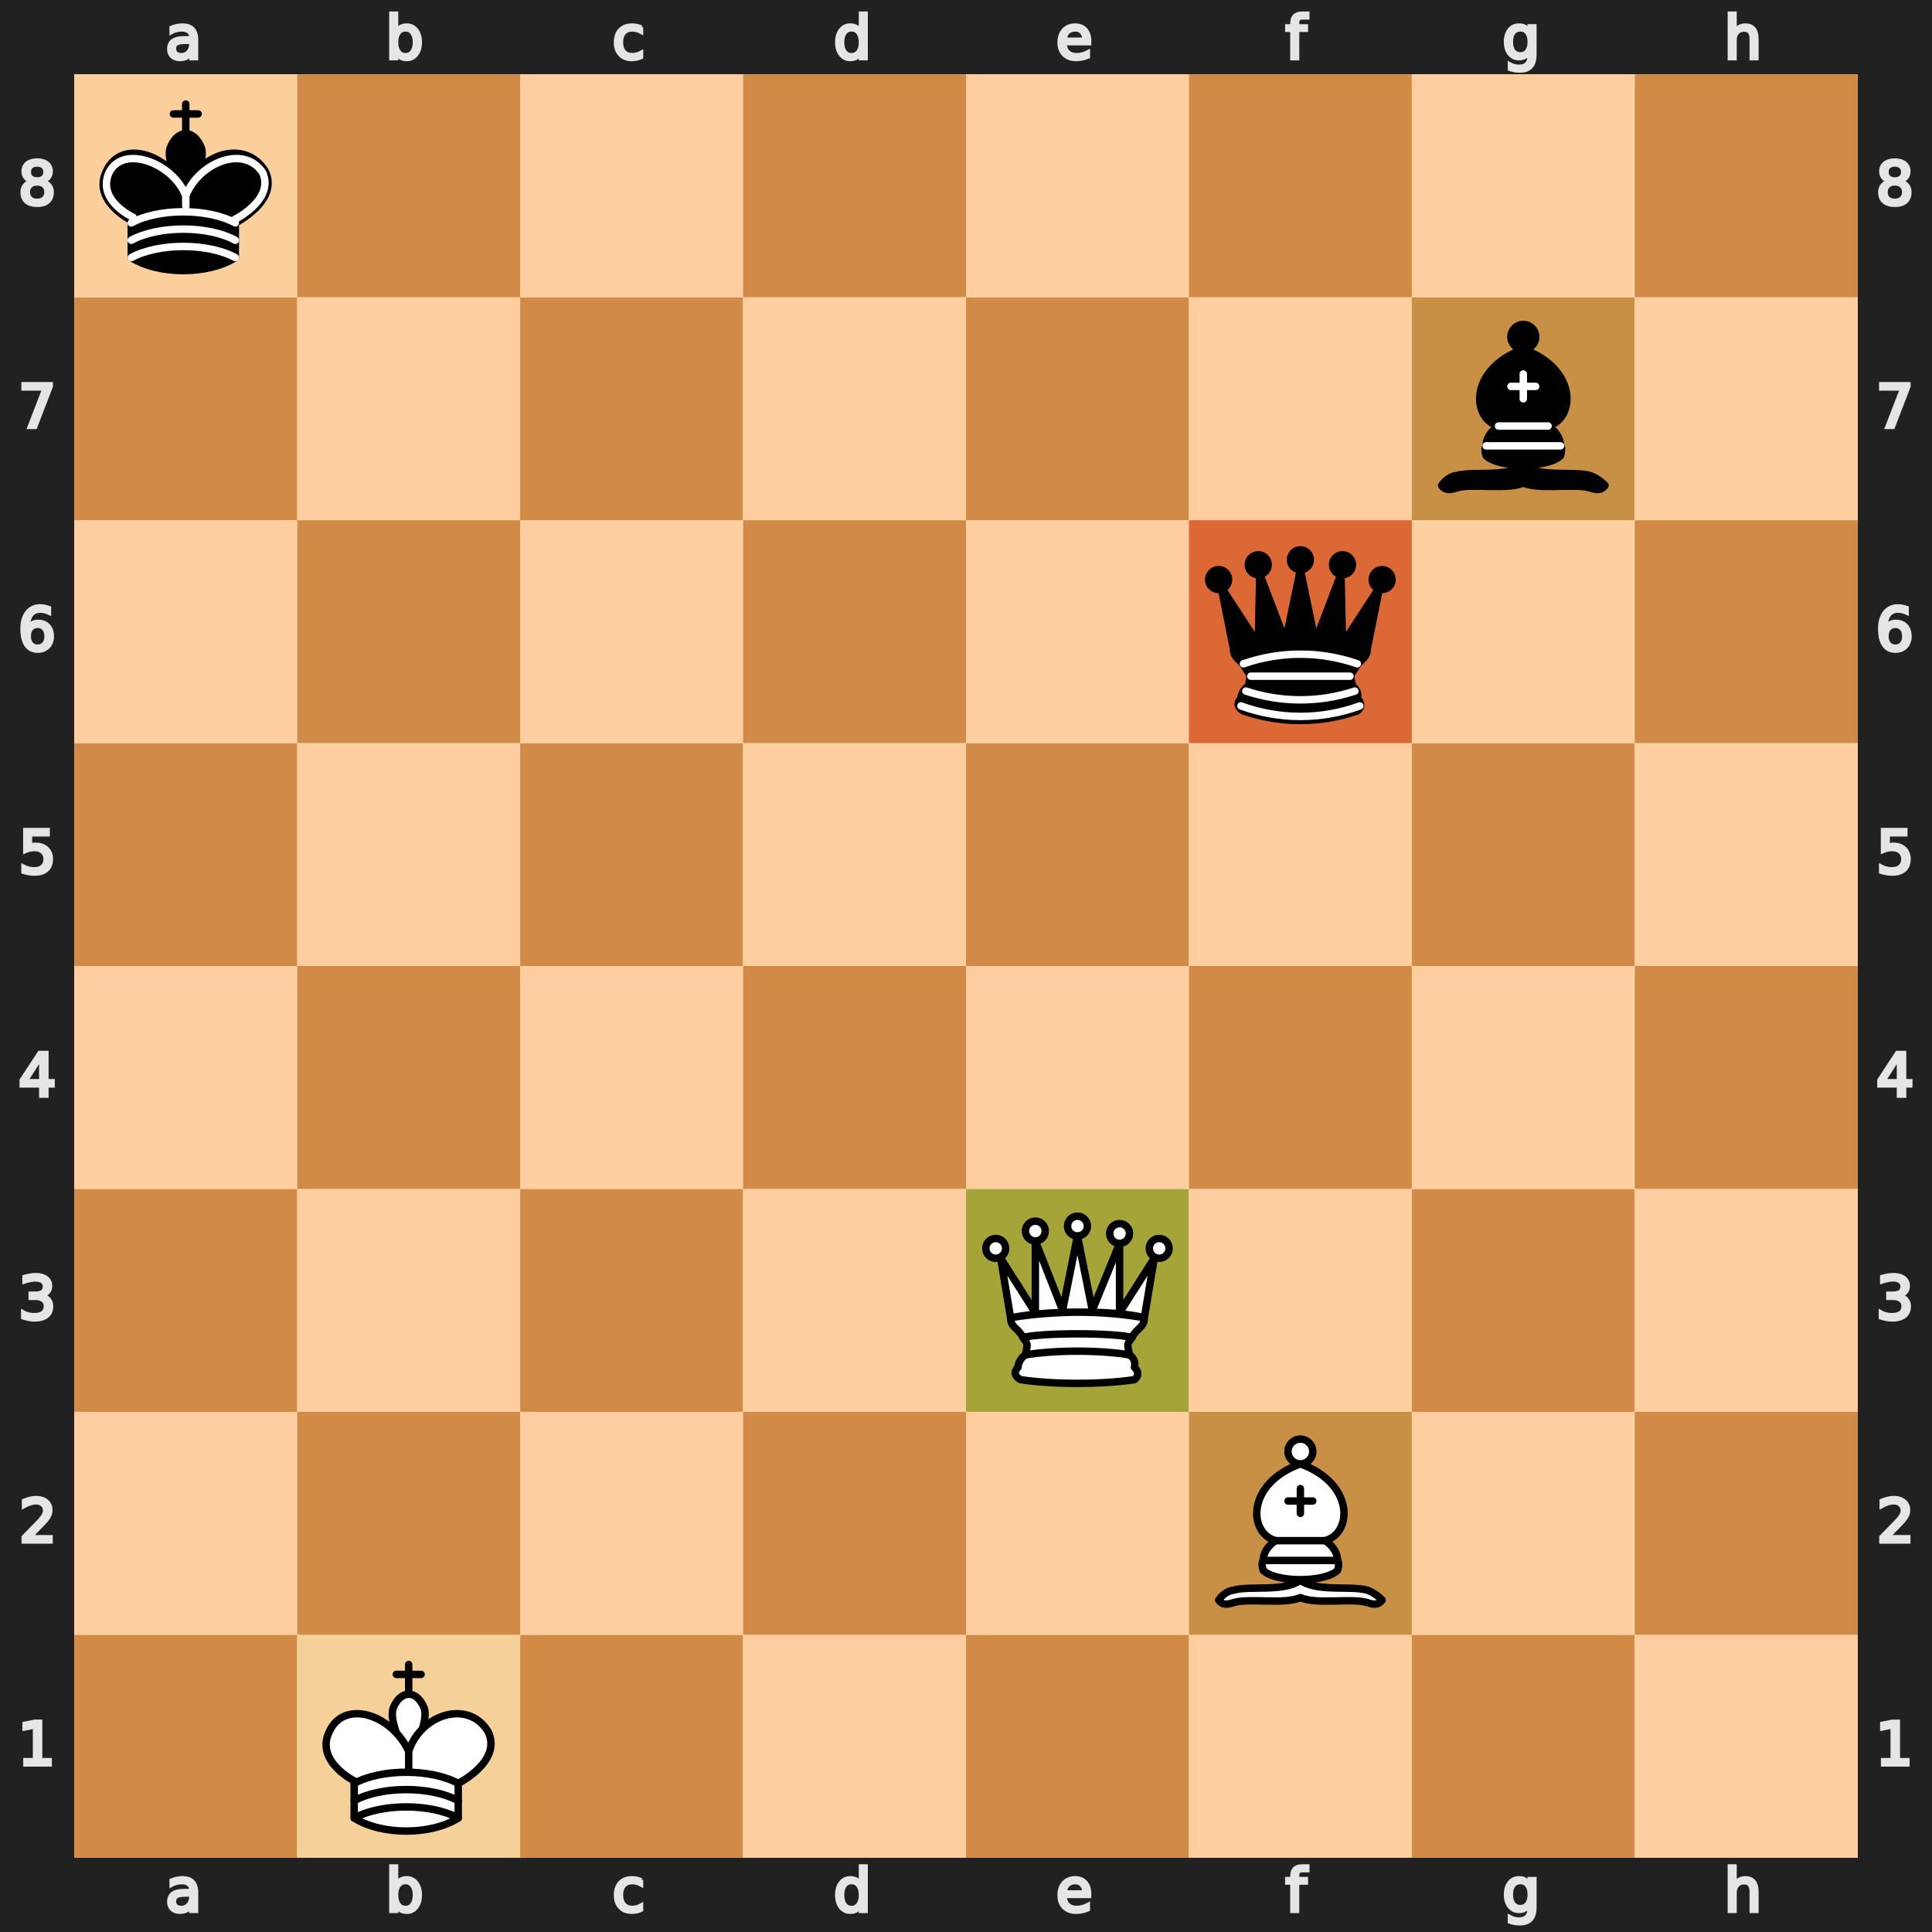
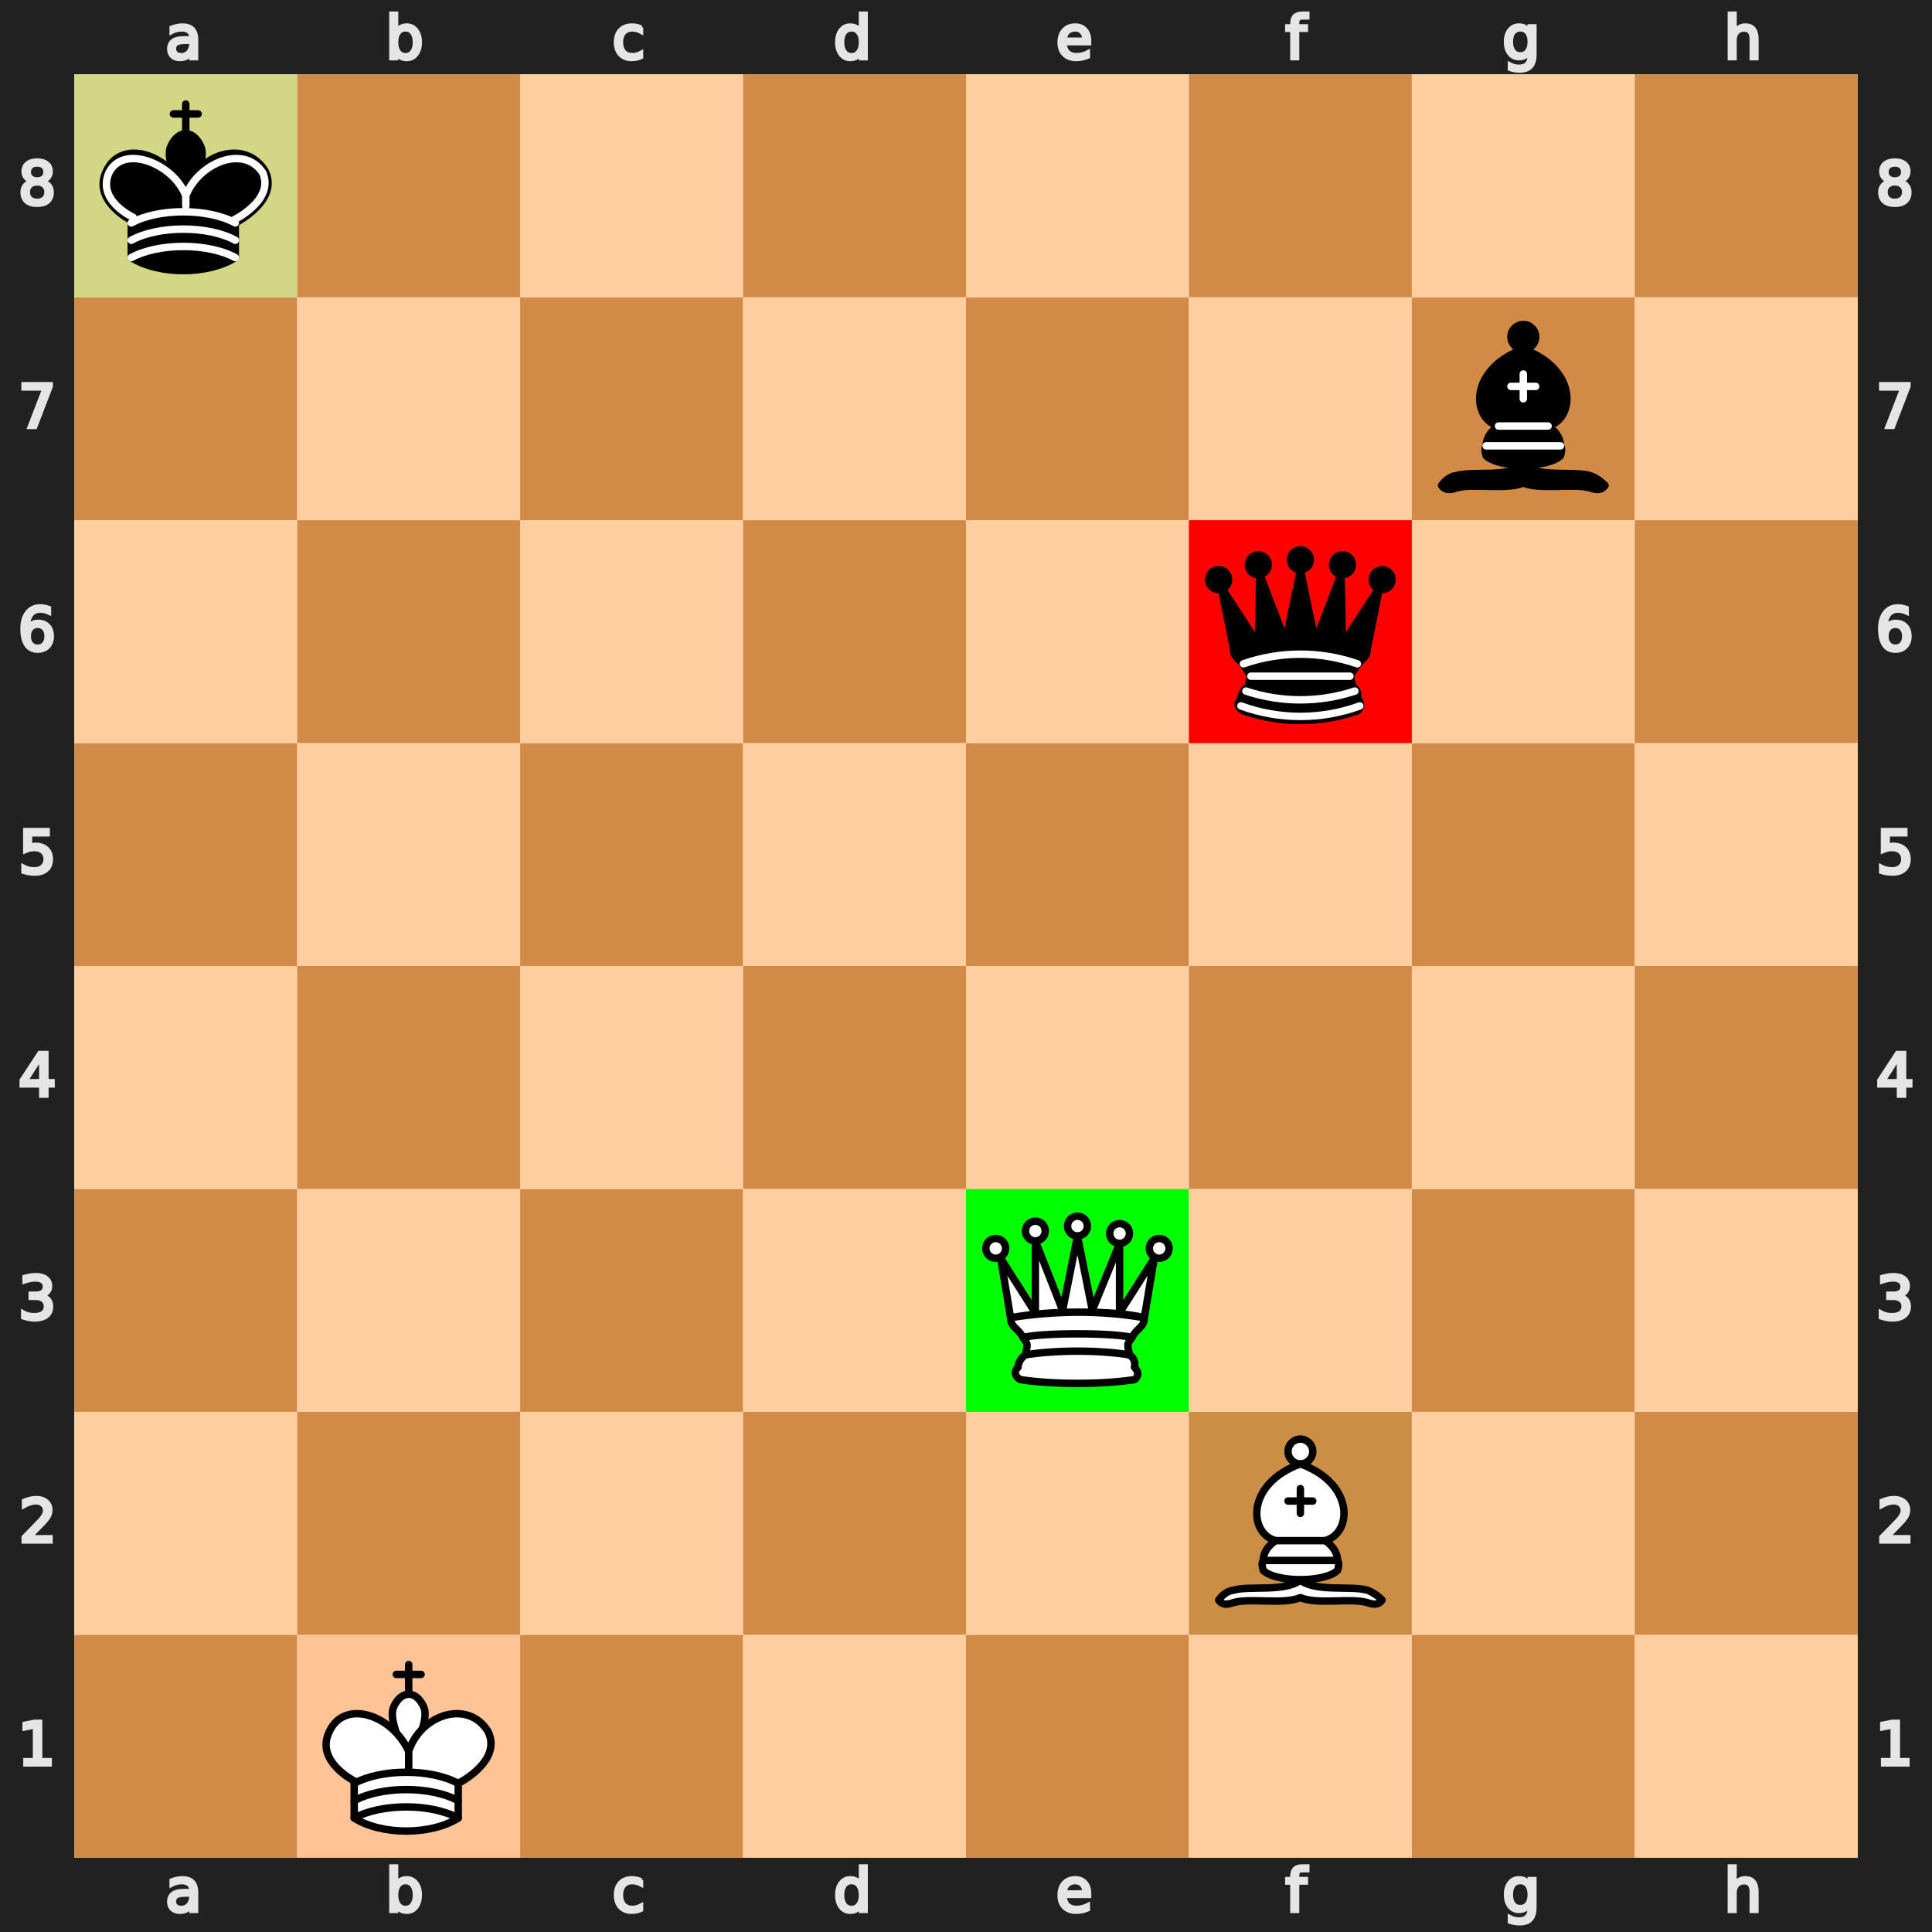
<svg xmlns="http://www.w3.org/2000/svg" xmlns:xlink="http://www.w3.org/1999/xlink" viewBox="0 0 390 390">
  <defs>
    <g id="white-bishop" class="white bishop" fill="none" fill-rule="evenodd" stroke="#000" stroke-width="1.5" stroke-linecap="round" stroke-linejoin="round">
      <g fill="#fff" stroke-linecap="butt">
        <path d="M9 36c3.39-.97 10.11.43 13.5-2 3.39 2.43 10.11 1.03 13.5 2 0 0 1.65.54 3 2-.68.97-1.65.99-3 .5-3.39-.97-10.11.46-13.5-1-3.39 1.46-10.11.03-13.5 1-1.354.49-2.323.47-3-.5 1.354-1.94 3-2 3-2zM15 32c2.5 2.5 12.5 2.5 15 0 .5-1.5 0-2 0-2 0-2.5-2.5-4-2.5-4 5.5-1.5 6-11.5-5-15.5-11 4-10.5 14-5 15.5 0 0-2.5 1.5-2.5 4 0 0-.5.5 0 2zM25 8a2.5 2.5 0 1 1-5 0 2.5 2.5 0 1 1 5 0z" />
      </g>
      <path d="M17.5 26h10M15 30h15m-7.5-14.5v5M20 18h5" stroke-linejoin="miter" />
    </g>
    <g id="white-queen" class="white queen" fill="#fff" fill-rule="evenodd" stroke="#000" stroke-width="1.5" stroke-linecap="round" stroke-linejoin="round">
      <path d="M8 12a2 2 0 1 1-4 0 2 2 0 1 1 4 0zM24.5 7.5a2 2 0 1 1-4 0 2 2 0 1 1 4 0zM41 12a2 2 0 1 1-4 0 2 2 0 1 1 4 0zM16 8.5a2 2 0 1 1-4 0 2 2 0 1 1 4 0zM33 9a2 2 0 1 1-4 0 2 2 0 1 1 4 0z" />
      <path d="M9 26c8.5-1.5 21-1.5 27 0l2-12-7 11V11l-5.5 13.5-3-15-3 15-5.5-14V25L7 14l2 12zM9 26c0 2 1.5 2 2.5 4 1 1.5 1 1 .5 3.5-1.5 1-1.5 2.5-1.5 2.5-1.5 1.5.5 2.5.5 2.5 6.5 1 16.5 1 23 0 0 0 1.5-1 0-2.5 0 0 .5-1.5-1-2.5-.5-2.5-.5-2 .5-3.5 1-2 2.5-2 2.5-4-8.5-1.5-18.5-1.5-27 0z" stroke-linecap="butt" />
      <path d="M11.5 30c3.5-1 18.5-1 22 0M12 33.5c6-1 15-1 21 0" fill="none" />
    </g>
    <g id="white-king" class="white king" fill="none" fill-rule="evenodd" stroke="#000" stroke-width="1.5" stroke-linecap="round" stroke-linejoin="round">
      <path d="M22.5 11.63V6M20 8h5" stroke-linejoin="miter" />
      <path d="M22.5 25s4.5-7.5 3-10.5c0 0-1-2.5-3-2.5s-3 2.5-3 2.5c-1.5 3 3 10.5 3 10.5" fill="#fff" stroke-linecap="butt" stroke-linejoin="miter" />
      <path d="M11.5 37c5.5 3.5 15.5 3.5 21 0v-7s9-4.5 6-10.5c-4-6.5-13.5-3.5-16 4V27v-3.5c-3.5-7.5-13-10.5-16-4-3 6 5 10 5 10V37z" fill="#fff" />
      <path d="M11.5 30c5.5-3 15.5-3 21 0m-21 3.5c5.5-3 15.5-3 21 0m-21 3.5c5.5-3 15.5-3 21 0" />
    </g>
    <g id="black-bishop" class="black bishop" fill="none" fill-rule="evenodd" stroke="#000" stroke-width="1.5" stroke-linecap="round" stroke-linejoin="round">
      <path d="M9 36c3.39-.97 10.11.43 13.5-2 3.39 2.43 10.11 1.03 13.5 2 0 0 1.65.54 3 2-.68.97-1.65.99-3 .5-3.39-.97-10.11.46-13.5-1-3.39 1.46-10.11.03-13.5 1-1.354.49-2.323.47-3-.5 1.354-1.94 3-2 3-2zm6-4c2.5 2.5 12.5 2.5 15 0 .5-1.5 0-2 0-2 0-2.5-2.5-4-2.5-4 5.5-1.5 6-11.5-5-15.5-11 4-10.5 14-5 15.5 0 0-2.5 1.5-2.5 4 0 0-.5.5 0 2zM25 8a2.5 2.5 0 1 1-5 0 2.5 2.5 0 1 1 5 0z" fill="#000" stroke-linecap="butt" />
      <path d="M17.5 26h10M15 30h15m-7.5-14.5v5M20 18h5" stroke="#fff" stroke-linejoin="miter" />
    </g>
    <g id="black-queen" class="black queen" fill="#000" fill-rule="evenodd" stroke="#000" stroke-width="1.5" stroke-linecap="round" stroke-linejoin="round">
      <g fill="#000" stroke="none">
        <circle cx="6" cy="12" r="2.75" />
        <circle cx="14" cy="9" r="2.75" />
        <circle cx="22.5" cy="8" r="2.75" />
        <circle cx="31" cy="9" r="2.75" />
        <circle cx="39" cy="12" r="2.75" />
      </g>
      <path d="M9 26c8.5-1.5 21-1.5 27 0l2.5-12.5L31 25l-.3-14.1-5.2 13.6-3-14.5-3 14.5-5.2-13.6L14 25 6.5 13.5 9 26zM9 26c0 2 1.5 2 2.5 4 1 1.5 1 1 .5 3.5-1.5 1-1.5 2.5-1.5 2.5-1.5 1.5.5 2.5.5 2.5 6.5 1 16.5 1 23 0 0 0 1.5-1 0-2.5 0 0 .5-1.5-1-2.5-.5-2.5-.5-2 .5-3.5 1-2 2.5-2 2.5-4-8.5-1.5-18.5-1.5-27 0z" stroke-linecap="butt" />
      <path d="M11 38.5a35 35 1 0 0 23 0" fill="none" stroke-linecap="butt" />
      <path d="M11 29a35 35 1 0 1 23 0M12.5 31.5h20M11.5 34.5a35 35 1 0 0 22 0M10.5 37.5a35 35 1 0 0 24 0" fill="none" stroke="#fff" />
    </g>
    <g id="black-king" class="black king" fill="none" fill-rule="evenodd" stroke="#000" stroke-width="1.5" stroke-linecap="round" stroke-linejoin="round">
      <path d="M22.5 11.63V6" stroke-linejoin="miter" />
      <path d="M22.5 25s4.5-7.5 3-10.5c0 0-1-2.5-3-2.5s-3 2.5-3 2.5c-1.5 3 3 10.5 3 10.5" fill="#000" stroke-linecap="butt" stroke-linejoin="miter" />
      <path d="M11.5 37c5.5 3.5 15.5 3.5 21 0v-7s9-4.5 6-10.5c-4-6.5-13.5-3.5-16 4V27v-3.5c-3.5-7.5-13-10.5-16-4-3 6 5 10 5 10V37z" fill="#000" />
      <path d="M20 8h5" stroke-linejoin="miter" />
      <path d="M32 29.5s8.5-4 6.03-9.65C34.15 14 25 18 22.5 24.5l.01 2.1-.01-2.1C20 18 9.906 14 6.997 19.85c-2.497 5.65 4.853 9 4.853 9M11.5 30c5.5-3 15.5-3 21 0m-21 3.5c5.5-3 15.5-3 21 0m-21 3.5c5.5-3 15.5-3 21 0" stroke="#fff" />
    </g>
  </defs>
  <rect x="7.5" y="7.5" width="375" height="375" fill="none" stroke="#212121" stroke-width="15" />
  <g transform="translate(20, 1) scale(0.75, 0.75)" fill="#e5e5e5" stroke="#e5e5e5">
    <path d="M23.328 10.016q-1.742 0-2.414.398-.672.398-.672 1.36 0 .765.5 1.218.508.445 1.375.445 1.196 0 1.914-.843.727-.852.727-2.258v-.32zm2.867-.594v4.992h-1.437v-1.328q-.492.797-1.227 1.18-.734.375-1.797.375-1.343 0-2.14-.75-.79-.758-.79-2.024 0-1.476.985-2.226.992-.75 2.953-.75h2.016V8.75q0-.992-.656-1.531-.649-.547-1.829-.547-.75 0-1.46.18-.711.18-1.368.539V6.062q.79-.304 1.532-.453.742-.156 1.445-.156 1.898 0 2.836.984.937.985.937 2.985z" />
  </g>
  <g transform="translate(20, 375) scale(0.75, 0.75)" fill="#e5e5e5" stroke="#e5e5e5">
    <path d="M23.328 10.016q-1.742 0-2.414.398-.672.398-.672 1.36 0 .765.5 1.218.508.445 1.375.445 1.196 0 1.914-.843.727-.852.727-2.258v-.32zm2.867-.594v4.992h-1.437v-1.328q-.492.797-1.227 1.18-.734.375-1.797.375-1.343 0-2.14-.75-.79-.758-.79-2.024 0-1.476.985-2.226.992-.75 2.953-.75h2.016V8.75q0-.992-.656-1.531-.649-.547-1.829-.547-.75 0-1.46.18-.711.18-1.368.539V6.062q.79-.304 1.532-.453.742-.156 1.445-.156 1.898 0 2.836.984.937.985.937 2.985z" />
  </g>
  <g transform="translate(65, 1) scale(0.75, 0.75)" fill="#e5e5e5" stroke="#e5e5e5">
    <path d="M24.922 10.047q0-1.586-.656-2.485-.649-.906-1.79-.906-1.14 0-1.796.906-.649.899-.649 2.485 0 1.586.649 2.492.656.898 1.797.898 1.14 0 1.789-.898.656-.906.656-2.492zm-4.89-3.055q.452-.781 1.14-1.156.695-.383 1.656-.383 1.594 0 2.586 1.266 1 1.265 1 3.328 0 2.062-1 3.328-.992 1.266-2.586 1.266-.96 0-1.656-.375-.688-.383-1.14-1.164v1.312h-1.446V2.258h1.445z" />
  </g>
  <g transform="translate(65, 375) scale(0.75, 0.75)" fill="#e5e5e5" stroke="#e5e5e5">
    <path d="M24.922 10.047q0-1.586-.656-2.485-.649-.906-1.79-.906-1.14 0-1.796.906-.649.899-.649 2.485 0 1.586.649 2.492.656.898 1.797.898 1.14 0 1.789-.898.656-.906.656-2.492zm-4.89-3.055q.452-.781 1.14-1.156.695-.383 1.656-.383 1.594 0 2.586 1.266 1 1.265 1 3.328 0 2.062-1 3.328-.992 1.266-2.586 1.266-.96 0-1.656-.375-.688-.383-1.14-1.164v1.312h-1.446V2.258h1.445z" />
  </g>
  <g transform="translate(110, 1) scale(0.75, 0.75)" fill="#e5e5e5" stroke="#e5e5e5">
    <path d="M25.96 6v1.344q-.608-.336-1.226-.5-.609-.172-1.234-.172-1.398 0-2.172.89-.773.883-.773 2.485 0 1.601.773 2.492.774.883 2.172.883.625 0 1.234-.164.618-.172 1.227-.508v1.328q-.602.281-1.25.422-.64.14-1.367.14-1.977 0-3.14-1.242-1.165-1.242-1.165-3.351 0-2.14 1.172-3.367 1.18-1.227 3.227-1.227.664 0 1.296.14.633.134 1.227.407z" />
  </g>
  <g transform="translate(110, 375) scale(0.75, 0.75)" fill="#e5e5e5" stroke="#e5e5e5">
    <path d="M25.96 6v1.344q-.608-.336-1.226-.5-.609-.172-1.234-.172-1.398 0-2.172.89-.773.883-.773 2.485 0 1.601.773 2.492.774.883 2.172.883.625 0 1.234-.164.618-.172 1.227-.508v1.328q-.602.281-1.25.422-.64.14-1.367.14-1.977 0-3.14-1.242-1.165-1.242-1.165-3.351 0-2.14 1.172-3.367 1.18-1.227 3.227-1.227.664 0 1.296.14.633.134 1.227.407z" />
  </g>
  <g transform="translate(155, 1) scale(0.75, 0.75)" fill="#e5e5e5" stroke="#e5e5e5">
    <path d="M24.973 6.992V2.258h1.437v12.156h-1.437v-1.312q-.453.78-1.149 1.164-.687.375-1.656.375-1.586 0-2.586-1.266-.992-1.266-.992-3.328 0-2.063.992-3.328 1-1.266 2.586-1.266.969 0 1.656.383.696.375 1.149 1.156zm-4.899 3.055q0 1.586.649 2.492.656.898 1.797.898 1.14 0 1.796-.898.657-.906.657-2.492 0-1.586-.657-2.485-.656-.906-1.796-.906-1.141 0-1.797.906-.649.899-.649 2.485z" />
  </g>
  <g transform="translate(155, 375) scale(0.75, 0.75)" fill="#e5e5e5" stroke="#e5e5e5">
    <path d="M24.973 6.992V2.258h1.437v12.156h-1.437v-1.312q-.453.78-1.149 1.164-.687.375-1.656.375-1.586 0-2.586-1.266-.992-1.266-.992-3.328 0-2.063.992-3.328 1-1.266 2.586-1.266.969 0 1.656.383.696.375 1.149 1.156zm-4.899 3.055q0 1.586.649 2.492.656.898 1.797.898 1.14 0 1.796-.898.657-.906.657-2.492 0-1.586-.657-2.485-.656-.906-1.796-.906-1.141 0-1.797.906-.649.899-.649 2.485z" />
  </g>
  <g transform="translate(200, 1) scale(0.75, 0.75)" fill="#e5e5e5" stroke="#e5e5e5">
    <path d="M26.555 9.68v.703h-6.61q.094 1.484.89 2.265.806.774 2.235.774.828 0 1.602-.203.781-.203 1.547-.61v1.36q-.774.328-1.586.5-.813.172-1.649.172-2.093 0-3.32-1.22-1.219-1.218-1.219-3.296 0-2.148 1.157-3.406 1.164-1.266 3.132-1.266 1.766 0 2.79 1.14 1.03 1.134 1.03 3.087zm-1.438-.422q-.015-1.18-.664-1.883-.64-.703-1.703-.703-1.203 0-1.93.68-.718.68-.828 1.914z" />
  </g>
  <g transform="translate(200, 375) scale(0.75, 0.75)" fill="#e5e5e5" stroke="#e5e5e5">
    <path d="M26.555 9.68v.703h-6.61q.094 1.484.89 2.265.806.774 2.235.774.828 0 1.602-.203.781-.203 1.547-.61v1.36q-.774.328-1.586.5-.813.172-1.649.172-2.093 0-3.32-1.22-1.219-1.218-1.219-3.296 0-2.148 1.157-3.406 1.164-1.266 3.132-1.266 1.766 0 2.79 1.14 1.03 1.134 1.03 3.087zm-1.438-.422q-.015-1.18-.664-1.883-.64-.703-1.703-.703-1.203 0-1.93.68-.718.68-.828 1.914z" />
  </g>
  <g transform="translate(245, 1) scale(0.75, 0.75)" fill="#e5e5e5" stroke="#e5e5e5">
    <path d="M25.285 2.258v1.195H23.91q-.773 0-1.078.313-.297.312-.297 1.125v.773h2.367v1.117h-2.367v7.633H21.09V6.781h-1.375V5.664h1.375v-.61q0-1.46.68-2.124.68-.672 2.156-.672z" />
  </g>
  <g transform="translate(245, 375) scale(0.75, 0.75)" fill="#e5e5e5" stroke="#e5e5e5">
    <path d="M25.285 2.258v1.195H23.91q-.773 0-1.078.313-.297.312-.297 1.125v.773h2.367v1.117h-2.367v7.633H21.09V6.781h-1.375V5.664h1.375v-.61q0-1.46.68-2.124.68-.672 2.156-.672z" />
  </g>
  <g transform="translate(290, 1) scale(0.75, 0.75)" fill="#e5e5e5" stroke="#e5e5e5">
    <path d="M24.973 9.937q0-1.562-.649-2.421-.64-.86-1.804-.86-1.157 0-1.805.86-.64.859-.64 2.421 0 1.555.64 2.415.648.859 1.805.859 1.164 0 1.804-.86.649-.859.649-2.414zm1.437 3.391q0 2.234-.992 3.32-.992 1.094-3.04 1.094-.757 0-1.429-.117-.672-.11-1.304-.344v-1.398q.632.344 1.25.508.617.164 1.257.164 1.414 0 2.118-.743.703-.734.703-2.226v-.711q-.446.773-1.141 1.156-.695.383-1.664.383-1.61 0-2.594-1.227-.984-1.226-.984-3.25 0-2.03.984-3.257.985-1.227 2.594-1.227.969 0 1.664.383t1.14 1.156V5.664h1.438z" />
  </g>
  <g transform="translate(290, 375) scale(0.75, 0.75)" fill="#e5e5e5" stroke="#e5e5e5">
    <path d="M24.973 9.937q0-1.562-.649-2.421-.64-.86-1.804-.86-1.157 0-1.805.86-.64.859-.64 2.421 0 1.555.64 2.415.648.859 1.805.859 1.164 0 1.804-.86.649-.859.649-2.414zm1.437 3.391q0 2.234-.992 3.32-.992 1.094-3.04 1.094-.757 0-1.429-.117-.672-.11-1.304-.344v-1.398q.632.344 1.25.508.617.164 1.257.164 1.414 0 2.118-.743.703-.734.703-2.226v-.711q-.446.773-1.141 1.156-.695.383-1.664.383-1.61 0-2.594-1.227-.984-1.226-.984-3.25 0-2.03.984-3.257.985-1.227 2.594-1.227.969 0 1.664.383t1.14 1.156V5.664h1.438z" />
  </g>
  <g transform="translate(335, 1) scale(0.75, 0.75)" fill="#e5e5e5" stroke="#e5e5e5">
    <path d="M26.164 9.133v5.281h-1.437V9.18q0-1.243-.485-1.86-.484-.617-1.453-.617-1.164 0-1.836.742-.672.742-.672 2.024v4.945h-1.445V2.258h1.445v4.765q.516-.789 1.211-1.18.703-.39 1.617-.39 1.508 0 2.282.938.773.93.773 2.742z" />
  </g>
  <g transform="translate(335, 375) scale(0.75, 0.75)" fill="#e5e5e5" stroke="#e5e5e5">
    <path d="M26.164 9.133v5.281h-1.437V9.18q0-1.243-.485-1.86-.484-.617-1.453-.617-1.164 0-1.836.742-.672.742-.672 2.024v4.945h-1.445V2.258h1.445v4.765q.516-.789 1.211-1.18.703-.39 1.617-.39 1.508 0 2.282.938.773.93.773 2.742z" />
  </g>
  <g transform="translate(0, 335) scale(0.75, 0.75)" fill="#e5e5e5" stroke="#e5e5e5">
    <path d="M6.754 26.996h2.578v-8.898l-2.805.562v-1.437l2.79-.563h1.578v10.336h2.578v1.328h-6.72z" />
  </g>
  <g transform="translate(375, 335) scale(0.75, 0.75)" fill="#e5e5e5" stroke="#e5e5e5">
    <path d="M6.754 26.996h2.578v-8.898l-2.805.562v-1.437l2.79-.563h1.578v10.336h2.578v1.328h-6.72z" />
  </g>
  <g transform="translate(0, 290) scale(0.75, 0.75)" fill="#e5e5e5" stroke="#e5e5e5">
    <path d="M8.195 26.996h5.508v1.328H6.297v-1.328q.898-.93 2.445-2.492 1.555-1.57 1.953-2.024.758-.851 1.055-1.437.305-.594.305-1.164 0-.93-.657-1.516-.648-.586-1.695-.586-.742 0-1.57.258-.82.258-1.758.781v-1.593q.953-.383 1.781-.578.828-.196 1.516-.196 1.812 0 2.89.906 1.079.907 1.079 2.422 0 .72-.274 1.368-.265.64-.976 1.515-.196.227-1.243 1.313-1.046 1.078-2.953 3.023z" />
  </g>
  <g transform="translate(375, 290) scale(0.75, 0.75)" fill="#e5e5e5" stroke="#e5e5e5">
    <path d="M8.195 26.996h5.508v1.328H6.297v-1.328q.898-.93 2.445-2.492 1.555-1.57 1.953-2.024.758-.851 1.055-1.437.305-.594.305-1.164 0-.93-.657-1.516-.648-.586-1.695-.586-.742 0-1.57.258-.82.258-1.758.781v-1.593q.953-.383 1.781-.578.828-.196 1.516-.196 1.812 0 2.89.906 1.079.907 1.079 2.422 0 .72-.274 1.368-.265.64-.976 1.515-.196.227-1.243 1.313-1.046 1.078-2.953 3.023z" />
  </g>
  <g transform="translate(0, 245) scale(0.75, 0.75)" fill="#e5e5e5" stroke="#e5e5e5">
    <path d="M11.434 22.035q1.132.242 1.765 1.008.64.766.64 1.89 0 1.727-1.187 2.672-1.187.946-3.375.946-.734 0-1.515-.149-.774-.14-1.602-.43V26.45q.656.383 1.438.578.78.196 1.632.196 1.485 0 2.258-.586.782-.586.782-1.703 0-1.032-.727-1.61-.719-.586-2.008-.586h-1.36v-1.297h1.423q1.164 0 1.78-.46.618-.47.618-1.344 0-.899-.64-1.375-.633-.485-1.82-.485-.65 0-1.391.141-.743.14-1.633.437V16.95q.898-.25 1.68-.375.788-.125 1.484-.125 1.797 0 2.844.82 1.046.813 1.046 2.204 0 .968-.554 1.64-.555.664-1.578.922z" />
  </g>
  <g transform="translate(375, 245) scale(0.75, 0.75)" fill="#e5e5e5" stroke="#e5e5e5">
    <path d="M11.434 22.035q1.132.242 1.765 1.008.64.766.64 1.89 0 1.727-1.187 2.672-1.187.946-3.375.946-.734 0-1.515-.149-.774-.14-1.602-.43V26.45q.656.383 1.438.578.78.196 1.632.196 1.485 0 2.258-.586.782-.586.782-1.703 0-1.032-.727-1.61-.719-.586-2.008-.586h-1.36v-1.297h1.423q1.164 0 1.78-.46.618-.47.618-1.344 0-.899-.64-1.375-.633-.485-1.82-.485-.65 0-1.391.141-.743.14-1.633.437V16.95q.898-.25 1.68-.375.788-.125 1.484-.125 1.797 0 2.844.82 1.046.813 1.046 2.204 0 .968-.554 1.64-.555.664-1.578.922z" />
  </g>
  <g transform="translate(0, 200) scale(0.75, 0.75)" fill="#e5e5e5" stroke="#e5e5e5">
    <path d="M11.016 18.035L7.03 24.262h3.985zm-.414-1.375h1.984v7.602h1.664v1.312h-1.664v2.75h-1.57v-2.75H5.75v-1.523z" />
  </g>
  <g transform="translate(375, 200) scale(0.75, 0.75)" fill="#e5e5e5" stroke="#e5e5e5">
    <path d="M11.016 18.035L7.03 24.262h3.985zm-.414-1.375h1.984v7.602h1.664v1.312h-1.664v2.75h-1.57v-2.75H5.75v-1.523z" />
  </g>
  <g transform="translate(0, 155) scale(0.75, 0.75)" fill="#e5e5e5" stroke="#e5e5e5">
    <path d="M6.719 16.66h6.195v1.328h-4.75v2.86q.344-.118.688-.172.343-.063.687-.063 1.953 0 3.094 1.07 1.14 1.07 1.14 2.899 0 1.883-1.171 2.93-1.172 1.039-3.305 1.039-.735 0-1.5-.125-.758-.125-1.57-.375v-1.586q.703.383 1.453.57.75.188 1.586.188 1.351 0 2.14-.711.79-.711.79-1.93 0-1.219-.79-1.93-.789-.71-2.14-.71-.633 0-1.266.14-.625.14-1.281.438z" />
  </g>
  <g transform="translate(375, 155) scale(0.75, 0.75)" fill="#e5e5e5" stroke="#e5e5e5">
    <path d="M6.719 16.66h6.195v1.328h-4.75v2.86q.344-.118.688-.172.343-.063.687-.063 1.953 0 3.094 1.07 1.14 1.07 1.14 2.899 0 1.883-1.171 2.93-1.172 1.039-3.305 1.039-.735 0-1.5-.125-.758-.125-1.57-.375v-1.586q.703.383 1.453.57.75.188 1.586.188 1.351 0 2.14-.711.79-.711.79-1.93 0-1.219-.79-1.93-.789-.71-2.14-.71-.633 0-1.266.14-.625.14-1.281.438z" />
  </g>
  <g transform="translate(0, 110) scale(0.75, 0.75)" fill="#e5e5e5" stroke="#e5e5e5">
    <path d="M10.137 21.863q-1.063 0-1.688.727-.617.726-.617 1.992 0 1.258.617 1.992.625.727 1.688.727 1.062 0 1.68-.727.624-.734.624-1.992 0-1.266-.625-1.992-.617-.727-1.68-.727zm3.133-4.945v1.437q-.594-.28-1.204-.43-.601-.148-1.195-.148-1.562 0-2.39 1.055-.82 1.055-.938 3.188.46-.68 1.156-1.04.696-.367 1.531-.367 1.758 0 2.774 1.07 1.023 1.063 1.023 2.899 0 1.797-1.062 2.883-1.063 1.086-2.828 1.086-2.024 0-3.094-1.547-1.07-1.555-1.07-4.5 0-2.766 1.312-4.406 1.313-1.649 3.524-1.649.593 0 1.195.117.61.118 1.266.352z" />
  </g>
  <g transform="translate(375, 110) scale(0.75, 0.75)" fill="#e5e5e5" stroke="#e5e5e5">
    <path d="M10.137 21.863q-1.063 0-1.688.727-.617.726-.617 1.992 0 1.258.617 1.992.625.727 1.688.727 1.062 0 1.68-.727.624-.734.624-1.992 0-1.266-.625-1.992-.617-.727-1.68-.727zm3.133-4.945v1.437q-.594-.28-1.204-.43-.601-.148-1.195-.148-1.562 0-2.39 1.055-.82 1.055-.938 3.188.46-.68 1.156-1.04.696-.367 1.531-.367 1.758 0 2.774 1.07 1.023 1.063 1.023 2.899 0 1.797-1.062 2.883-1.063 1.086-2.828 1.086-2.024 0-3.094-1.547-1.07-1.555-1.07-4.5 0-2.766 1.312-4.406 1.313-1.649 3.524-1.649.593 0 1.195.117.61.118 1.266.352z" />
  </g>
  <g transform="translate(0, 65) scale(0.75, 0.75)" fill="#e5e5e5" stroke="#e5e5e5">
    <path d="M6.25 16.66h7.5v.672L9.516 28.324H7.867l3.985-10.336H6.25z" />
  </g>
  <g transform="translate(375, 65) scale(0.75, 0.75)" fill="#e5e5e5" stroke="#e5e5e5">
    <path d="M6.25 16.66h7.5v.672L9.516 28.324H7.867l3.985-10.336H6.25z" />
  </g>
  <g transform="translate(0, 20) scale(0.75, 0.75)" fill="#e5e5e5" stroke="#e5e5e5">
    <path d="M10 22.785q-1.125 0-1.773.602-.641.601-.641 1.656t.64 1.656q.649.602 1.774.602t1.773-.602q.649-.61.649-1.656 0-1.055-.649-1.656-.64-.602-1.773-.602zm-1.578-.672q-1.016-.25-1.586-.945-.563-.695-.563-1.695 0-1.399.993-2.211 1-.813 2.734-.813 1.742 0 2.734.813.993.812.993 2.21 0 1-.57 1.696-.563.695-1.571.945 1.14.266 1.773 1.04.641.773.641 1.89 0 1.695-1.04 2.602-1.03.906-2.96.906t-2.969-.906Q6 26.738 6 25.043q0-1.117.64-1.89.641-.774 1.782-1.04zm-.578-2.492q0 .906.562 1.414.57.508 1.594.508 1.016 0 1.586-.508.578-.508.578-1.414 0-.906-.578-1.414-.57-.508-1.586-.508-1.023 0-1.594.508-.562.508-.562 1.414z" />
  </g>
  <g transform="translate(375, 20) scale(0.75, 0.75)" fill="#e5e5e5" stroke="#e5e5e5">
    <path d="M10 22.785q-1.125 0-1.773.602-.641.601-.641 1.656t.64 1.656q.649.602 1.774.602t1.773-.602q.649-.61.649-1.656 0-1.055-.649-1.656-.64-.602-1.773-.602zm-1.578-.672q-1.016-.25-1.586-.945-.563-.695-.563-1.695 0-1.399.993-2.211 1-.813 2.734-.813 1.742 0 2.734.813.993.812.993 2.21 0 1-.57 1.696-.563.695-1.571.945 1.14.266 1.773 1.04.641.773.641 1.89 0 1.695-1.04 2.602-1.03.906-2.96.906t-2.969-.906Q6 26.738 6 25.043q0-1.117.64-1.89.641-.774 1.782-1.04zm-.578-2.492q0 .906.562 1.414.57.508 1.594.508 1.016 0 1.586-.508.578-.508.578-1.414 0-.906-.578-1.414-.57-.508-1.586-.508-1.023 0-1.594.508-.562.508-.562 1.414z" />
  </g>
  <rect x="15" y="330" width="45" height="45" class="square dark a1" stroke="none" fill="#d18b47" />
  <rect x="15" y="330" width="45" height="45" stroke="none" fill="rgba(255, 0, 0, 0.0)" />
  <rect x="60" y="330" width="45" height="45" class="square light b1" stroke="none" fill="#ffce9e" />
-   <rect x="60" y="330" width="45" height="45" stroke="none" fill="rgba(0, 255, 0, 0.042)" />
+   <rect x="60" y="330" width="45" height="45" stroke="none" fill="rgba(255, 0, 0, 0.052)" />
  <rect x="105" y="330" width="45" height="45" class="square dark c1" stroke="none" fill="#d18b47" />
  <rect x="105" y="330" width="45" height="45" stroke="none" fill="rgba(255, 0, 0, 0.0)" />
  <rect x="150" y="330" width="45" height="45" class="square light d1" stroke="none" fill="#ffce9e" />
  <rect x="150" y="330" width="45" height="45" stroke="none" fill="rgba(255, 0, 0, 0.0)" />
  <rect x="195" y="330" width="45" height="45" class="square dark e1" stroke="none" fill="#d18b47" />
  <rect x="195" y="330" width="45" height="45" stroke="none" fill="rgba(255, 0, 0, 0.0)" />
  <rect x="240" y="330" width="45" height="45" class="square light f1" stroke="none" fill="#ffce9e" />
  <rect x="240" y="330" width="45" height="45" stroke="none" fill="rgba(255, 0, 0, 0.0)" />
  <rect x="285" y="330" width="45" height="45" class="square dark g1" stroke="none" fill="#d18b47" />
  <rect x="285" y="330" width="45" height="45" stroke="none" fill="rgba(255, 0, 0, 0.0)" />
  <rect x="330" y="330" width="45" height="45" class="square light h1" stroke="none" fill="#ffce9e" />
  <rect x="330" y="330" width="45" height="45" stroke="none" fill="rgba(255, 0, 0, 0.0)" />
  <rect x="15" y="285" width="45" height="45" class="square light a2" stroke="none" fill="#ffce9e" />
  <rect x="15" y="285" width="45" height="45" stroke="none" fill="rgba(255, 0, 0, 0.0)" />
  <rect x="60" y="285" width="45" height="45" class="square dark b2" stroke="none" fill="#d18b47" />
  <rect x="60" y="285" width="45" height="45" stroke="none" fill="rgba(255, 0, 0, 0.0)" />
  <rect x="105" y="285" width="45" height="45" class="square light c2" stroke="none" fill="#ffce9e" />
  <rect x="105" y="285" width="45" height="45" stroke="none" fill="rgba(255, 0, 0, 0.0)" />
  <rect x="150" y="285" width="45" height="45" class="square dark d2" stroke="none" fill="#d18b47" />
  <rect x="150" y="285" width="45" height="45" stroke="none" fill="rgba(255, 0, 0, 0.0)" />
  <rect x="195" y="285" width="45" height="45" class="square light e2" stroke="none" fill="#ffce9e" />
  <rect x="195" y="285" width="45" height="45" stroke="none" fill="rgba(255, 0, 0, 0.0)" />
  <rect x="240" y="285" width="45" height="45" class="square dark f2" stroke="none" fill="#d18b47" />
-   <rect x="240" y="285" width="45" height="45" stroke="none" fill="rgba(0, 255, 0, 0.044)" />
+   <rect x="240" y="285" width="45" height="45" stroke="none" fill="rgba(0, 255, 0, 0.038)" />
  <rect x="285" y="285" width="45" height="45" class="square light g2" stroke="none" fill="#ffce9e" />
  <rect x="285" y="285" width="45" height="45" stroke="none" fill="rgba(255, 0, 0, 0.0)" />
  <rect x="330" y="285" width="45" height="45" class="square dark h2" stroke="none" fill="#d18b47" />
  <rect x="330" y="285" width="45" height="45" stroke="none" fill="rgba(255, 0, 0, 0.0)" />
  <rect x="15" y="240" width="45" height="45" class="square dark a3" stroke="none" fill="#d18b47" />
  <rect x="15" y="240" width="45" height="45" stroke="none" fill="rgba(255, 0, 0, 0.0)" />
  <rect x="60" y="240" width="45" height="45" class="square light b3" stroke="none" fill="#ffce9e" />
  <rect x="60" y="240" width="45" height="45" stroke="none" fill="rgba(255, 0, 0, 0.0)" />
  <rect x="105" y="240" width="45" height="45" class="square dark c3" stroke="none" fill="#d18b47" />
  <rect x="105" y="240" width="45" height="45" stroke="none" fill="rgba(255, 0, 0, 0.0)" />
  <rect x="150" y="240" width="45" height="45" class="square light d3" stroke="none" fill="#ffce9e" />
  <rect x="150" y="240" width="45" height="45" stroke="none" fill="rgba(255, 0, 0, 0.0)" />
  <rect x="195" y="240" width="45" height="45" class="square dark e3" stroke="none" fill="#d18b47" />
-   <rect x="195" y="240" width="45" height="45" stroke="none" fill="rgba(0, 255, 0, 0.212)" />
+   <rect x="195" y="240" width="45" height="45" stroke="none" fill="rgba(0, 255, 0, 1.0)" />
  <rect x="240" y="240" width="45" height="45" class="square light f3" stroke="none" fill="#ffce9e" />
  <rect x="240" y="240" width="45" height="45" stroke="none" fill="rgba(255, 0, 0, 0.0)" />
  <rect x="285" y="240" width="45" height="45" class="square dark g3" stroke="none" fill="#d18b47" />
  <rect x="285" y="240" width="45" height="45" stroke="none" fill="rgba(255, 0, 0, 0.0)" />
  <rect x="330" y="240" width="45" height="45" class="square light h3" stroke="none" fill="#ffce9e" />
  <rect x="330" y="240" width="45" height="45" stroke="none" fill="rgba(255, 0, 0, 0.0)" />
  <rect x="15" y="195" width="45" height="45" class="square light a4" stroke="none" fill="#ffce9e" />
  <rect x="15" y="195" width="45" height="45" stroke="none" fill="rgba(255, 0, 0, 0.0)" />
  <rect x="60" y="195" width="45" height="45" class="square dark b4" stroke="none" fill="#d18b47" />
  <rect x="60" y="195" width="45" height="45" stroke="none" fill="rgba(255, 0, 0, 0.0)" />
  <rect x="105" y="195" width="45" height="45" class="square light c4" stroke="none" fill="#ffce9e" />
  <rect x="105" y="195" width="45" height="45" stroke="none" fill="rgba(255, 0, 0, 0.0)" />
  <rect x="150" y="195" width="45" height="45" class="square dark d4" stroke="none" fill="#d18b47" />
  <rect x="150" y="195" width="45" height="45" stroke="none" fill="rgba(255, 0, 0, 0.0)" />
  <rect x="195" y="195" width="45" height="45" class="square light e4" stroke="none" fill="#ffce9e" />
  <rect x="195" y="195" width="45" height="45" stroke="none" fill="rgba(255, 0, 0, 0.0)" />
  <rect x="240" y="195" width="45" height="45" class="square dark f4" stroke="none" fill="#d18b47" />
  <rect x="240" y="195" width="45" height="45" stroke="none" fill="rgba(255, 0, 0, 0.0)" />
  <rect x="285" y="195" width="45" height="45" class="square light g4" stroke="none" fill="#ffce9e" />
  <rect x="285" y="195" width="45" height="45" stroke="none" fill="rgba(255, 0, 0, 0.0)" />
  <rect x="330" y="195" width="45" height="45" class="square dark h4" stroke="none" fill="#d18b47" />
  <rect x="330" y="195" width="45" height="45" stroke="none" fill="rgba(255, 0, 0, 0.0)" />
  <rect x="15" y="150" width="45" height="45" class="square dark a5" stroke="none" fill="#d18b47" />
  <rect x="15" y="150" width="45" height="45" stroke="none" fill="rgba(255, 0, 0, 0.0)" />
  <rect x="60" y="150" width="45" height="45" class="square light b5" stroke="none" fill="#ffce9e" />
  <rect x="60" y="150" width="45" height="45" stroke="none" fill="rgba(255, 0, 0, 0.0)" />
  <rect x="105" y="150" width="45" height="45" class="square dark c5" stroke="none" fill="#d18b47" />
  <rect x="105" y="150" width="45" height="45" stroke="none" fill="rgba(255, 0, 0, 0.0)" />
  <rect x="150" y="150" width="45" height="45" class="square light d5" stroke="none" fill="#ffce9e" />
  <rect x="150" y="150" width="45" height="45" stroke="none" fill="rgba(255, 0, 0, 0.0)" />
  <rect x="195" y="150" width="45" height="45" class="square dark e5" stroke="none" fill="#d18b47" />
  <rect x="195" y="150" width="45" height="45" stroke="none" fill="rgba(255, 0, 0, 0.0)" />
  <rect x="240" y="150" width="45" height="45" class="square light f5" stroke="none" fill="#ffce9e" />
  <rect x="240" y="150" width="45" height="45" stroke="none" fill="rgba(255, 0, 0, 0.0)" />
  <rect x="285" y="150" width="45" height="45" class="square dark g5" stroke="none" fill="#d18b47" />
  <rect x="285" y="150" width="45" height="45" stroke="none" fill="rgba(255, 0, 0, 0.0)" />
  <rect x="330" y="150" width="45" height="45" class="square light h5" stroke="none" fill="#ffce9e" />
  <rect x="330" y="150" width="45" height="45" stroke="none" fill="rgba(255, 0, 0, 0.0)" />
  <rect x="15" y="105" width="45" height="45" class="square light a6" stroke="none" fill="#ffce9e" />
  <rect x="15" y="105" width="45" height="45" stroke="none" fill="rgba(255, 0, 0, 0.0)" />
  <rect x="60" y="105" width="45" height="45" class="square dark b6" stroke="none" fill="#d18b47" />
  <rect x="60" y="105" width="45" height="45" stroke="none" fill="rgba(255, 0, 0, 0.0)" />
  <rect x="105" y="105" width="45" height="45" class="square light c6" stroke="none" fill="#ffce9e" />
  <rect x="105" y="105" width="45" height="45" stroke="none" fill="rgba(255, 0, 0, 0.0)" />
  <rect x="150" y="105" width="45" height="45" class="square dark d6" stroke="none" fill="#d18b47" />
  <rect x="150" y="105" width="45" height="45" stroke="none" fill="rgba(255, 0, 0, 0.0)" />
  <rect x="195" y="105" width="45" height="45" class="square light e6" stroke="none" fill="#ffce9e" />
  <rect x="195" y="105" width="45" height="45" stroke="none" fill="rgba(255, 0, 0, 0.0)" />
  <rect x="240" y="105" width="45" height="45" class="square dark f6" stroke="none" fill="#d18b47" />
-   <rect x="240" y="105" width="45" height="45" stroke="none" fill="rgba(255, 0, 0, 0.247)" />
+   <rect x="240" y="105" width="45" height="45" stroke="none" fill="rgba(255, 0, 0, 1.0)" />
  <rect x="285" y="105" width="45" height="45" class="square light g6" stroke="none" fill="#ffce9e" />
  <rect x="285" y="105" width="45" height="45" stroke="none" fill="rgba(255, 0, 0, 0.0)" />
  <rect x="330" y="105" width="45" height="45" class="square dark h6" stroke="none" fill="#d18b47" />
  <rect x="330" y="105" width="45" height="45" stroke="none" fill="rgba(255, 0, 0, 0.0)" />
  <rect x="15" y="60" width="45" height="45" class="square dark a7" stroke="none" fill="#d18b47" />
  <rect x="15" y="60" width="45" height="45" stroke="none" fill="rgba(255, 0, 0, 0.0)" />
  <rect x="60" y="60" width="45" height="45" class="square light b7" stroke="none" fill="#ffce9e" />
  <rect x="60" y="60" width="45" height="45" stroke="none" fill="rgba(255, 0, 0, 0.0)" />
  <rect x="105" y="60" width="45" height="45" class="square dark c7" stroke="none" fill="#d18b47" />
  <rect x="105" y="60" width="45" height="45" stroke="none" fill="rgba(255, 0, 0, 0.0)" />
  <rect x="150" y="60" width="45" height="45" class="square light d7" stroke="none" fill="#ffce9e" />
  <rect x="150" y="60" width="45" height="45" stroke="none" fill="rgba(255, 0, 0, 0.0)" />
  <rect x="195" y="60" width="45" height="45" class="square dark e7" stroke="none" fill="#d18b47" />
  <rect x="195" y="60" width="45" height="45" stroke="none" fill="rgba(255, 0, 0, 0.0)" />
  <rect x="240" y="60" width="45" height="45" class="square light f7" stroke="none" fill="#ffce9e" />
  <rect x="240" y="60" width="45" height="45" stroke="none" fill="rgba(255, 0, 0, 0.0)" />
  <rect x="285" y="60" width="45" height="45" class="square dark g7" stroke="none" fill="#d18b47" />
-   <rect x="285" y="60" width="45" height="45" stroke="none" fill="rgba(0, 255, 0, 0.048)" />
+   <rect x="285" y="60" width="45" height="45" stroke="none" fill="rgba(0, 255, 0, 0.002)" />
  <rect x="330" y="60" width="45" height="45" class="square light h7" stroke="none" fill="#ffce9e" />
  <rect x="330" y="60" width="45" height="45" stroke="none" fill="rgba(255, 0, 0, 0.0)" />
  <rect x="15" y="15" width="45" height="45" class="square light a8" stroke="none" fill="#ffce9e" />
-   <rect x="15" y="15" width="45" height="45" stroke="none" fill="rgba(0, 255, 0, 0.02)" />
+   <rect x="15" y="15" width="45" height="45" stroke="none" fill="rgba(0, 255, 0, 0.173)" />
  <rect x="60" y="15" width="45" height="45" class="square dark b8" stroke="none" fill="#d18b47" />
  <rect x="60" y="15" width="45" height="45" stroke="none" fill="rgba(255, 0, 0, 0.0)" />
  <rect x="105" y="15" width="45" height="45" class="square light c8" stroke="none" fill="#ffce9e" />
  <rect x="105" y="15" width="45" height="45" stroke="none" fill="rgba(255, 0, 0, 0.0)" />
  <rect x="150" y="15" width="45" height="45" class="square dark d8" stroke="none" fill="#d18b47" />
  <rect x="150" y="15" width="45" height="45" stroke="none" fill="rgba(255, 0, 0, 0.0)" />
  <rect x="195" y="15" width="45" height="45" class="square light e8" stroke="none" fill="#ffce9e" />
  <rect x="195" y="15" width="45" height="45" stroke="none" fill="rgba(255, 0, 0, 0.0)" />
  <rect x="240" y="15" width="45" height="45" class="square dark f8" stroke="none" fill="#d18b47" />
  <rect x="240" y="15" width="45" height="45" stroke="none" fill="rgba(255, 0, 0, 0.0)" />
  <rect x="285" y="15" width="45" height="45" class="square light g8" stroke="none" fill="#ffce9e" />
  <rect x="285" y="15" width="45" height="45" stroke="none" fill="rgba(255, 0, 0, 0.0)" />
  <rect x="330" y="15" width="45" height="45" class="square dark h8" stroke="none" fill="#d18b47" />
  <rect x="330" y="15" width="45" height="45" stroke="none" fill="rgba(255, 0, 0, 0.0)" />
  <use href="#white-king" xlink:href="#white-king" transform="translate(60, 330)" />
  <use href="#white-bishop" xlink:href="#white-bishop" transform="translate(240, 285)" />
  <use href="#white-queen" xlink:href="#white-queen" transform="translate(195, 240)" />
  <use href="#black-queen" xlink:href="#black-queen" transform="translate(240, 105)" />
  <use href="#black-bishop" xlink:href="#black-bishop" transform="translate(285, 60)" />
  <use href="#black-king" xlink:href="#black-king" transform="translate(15, 15)" />
</svg>
